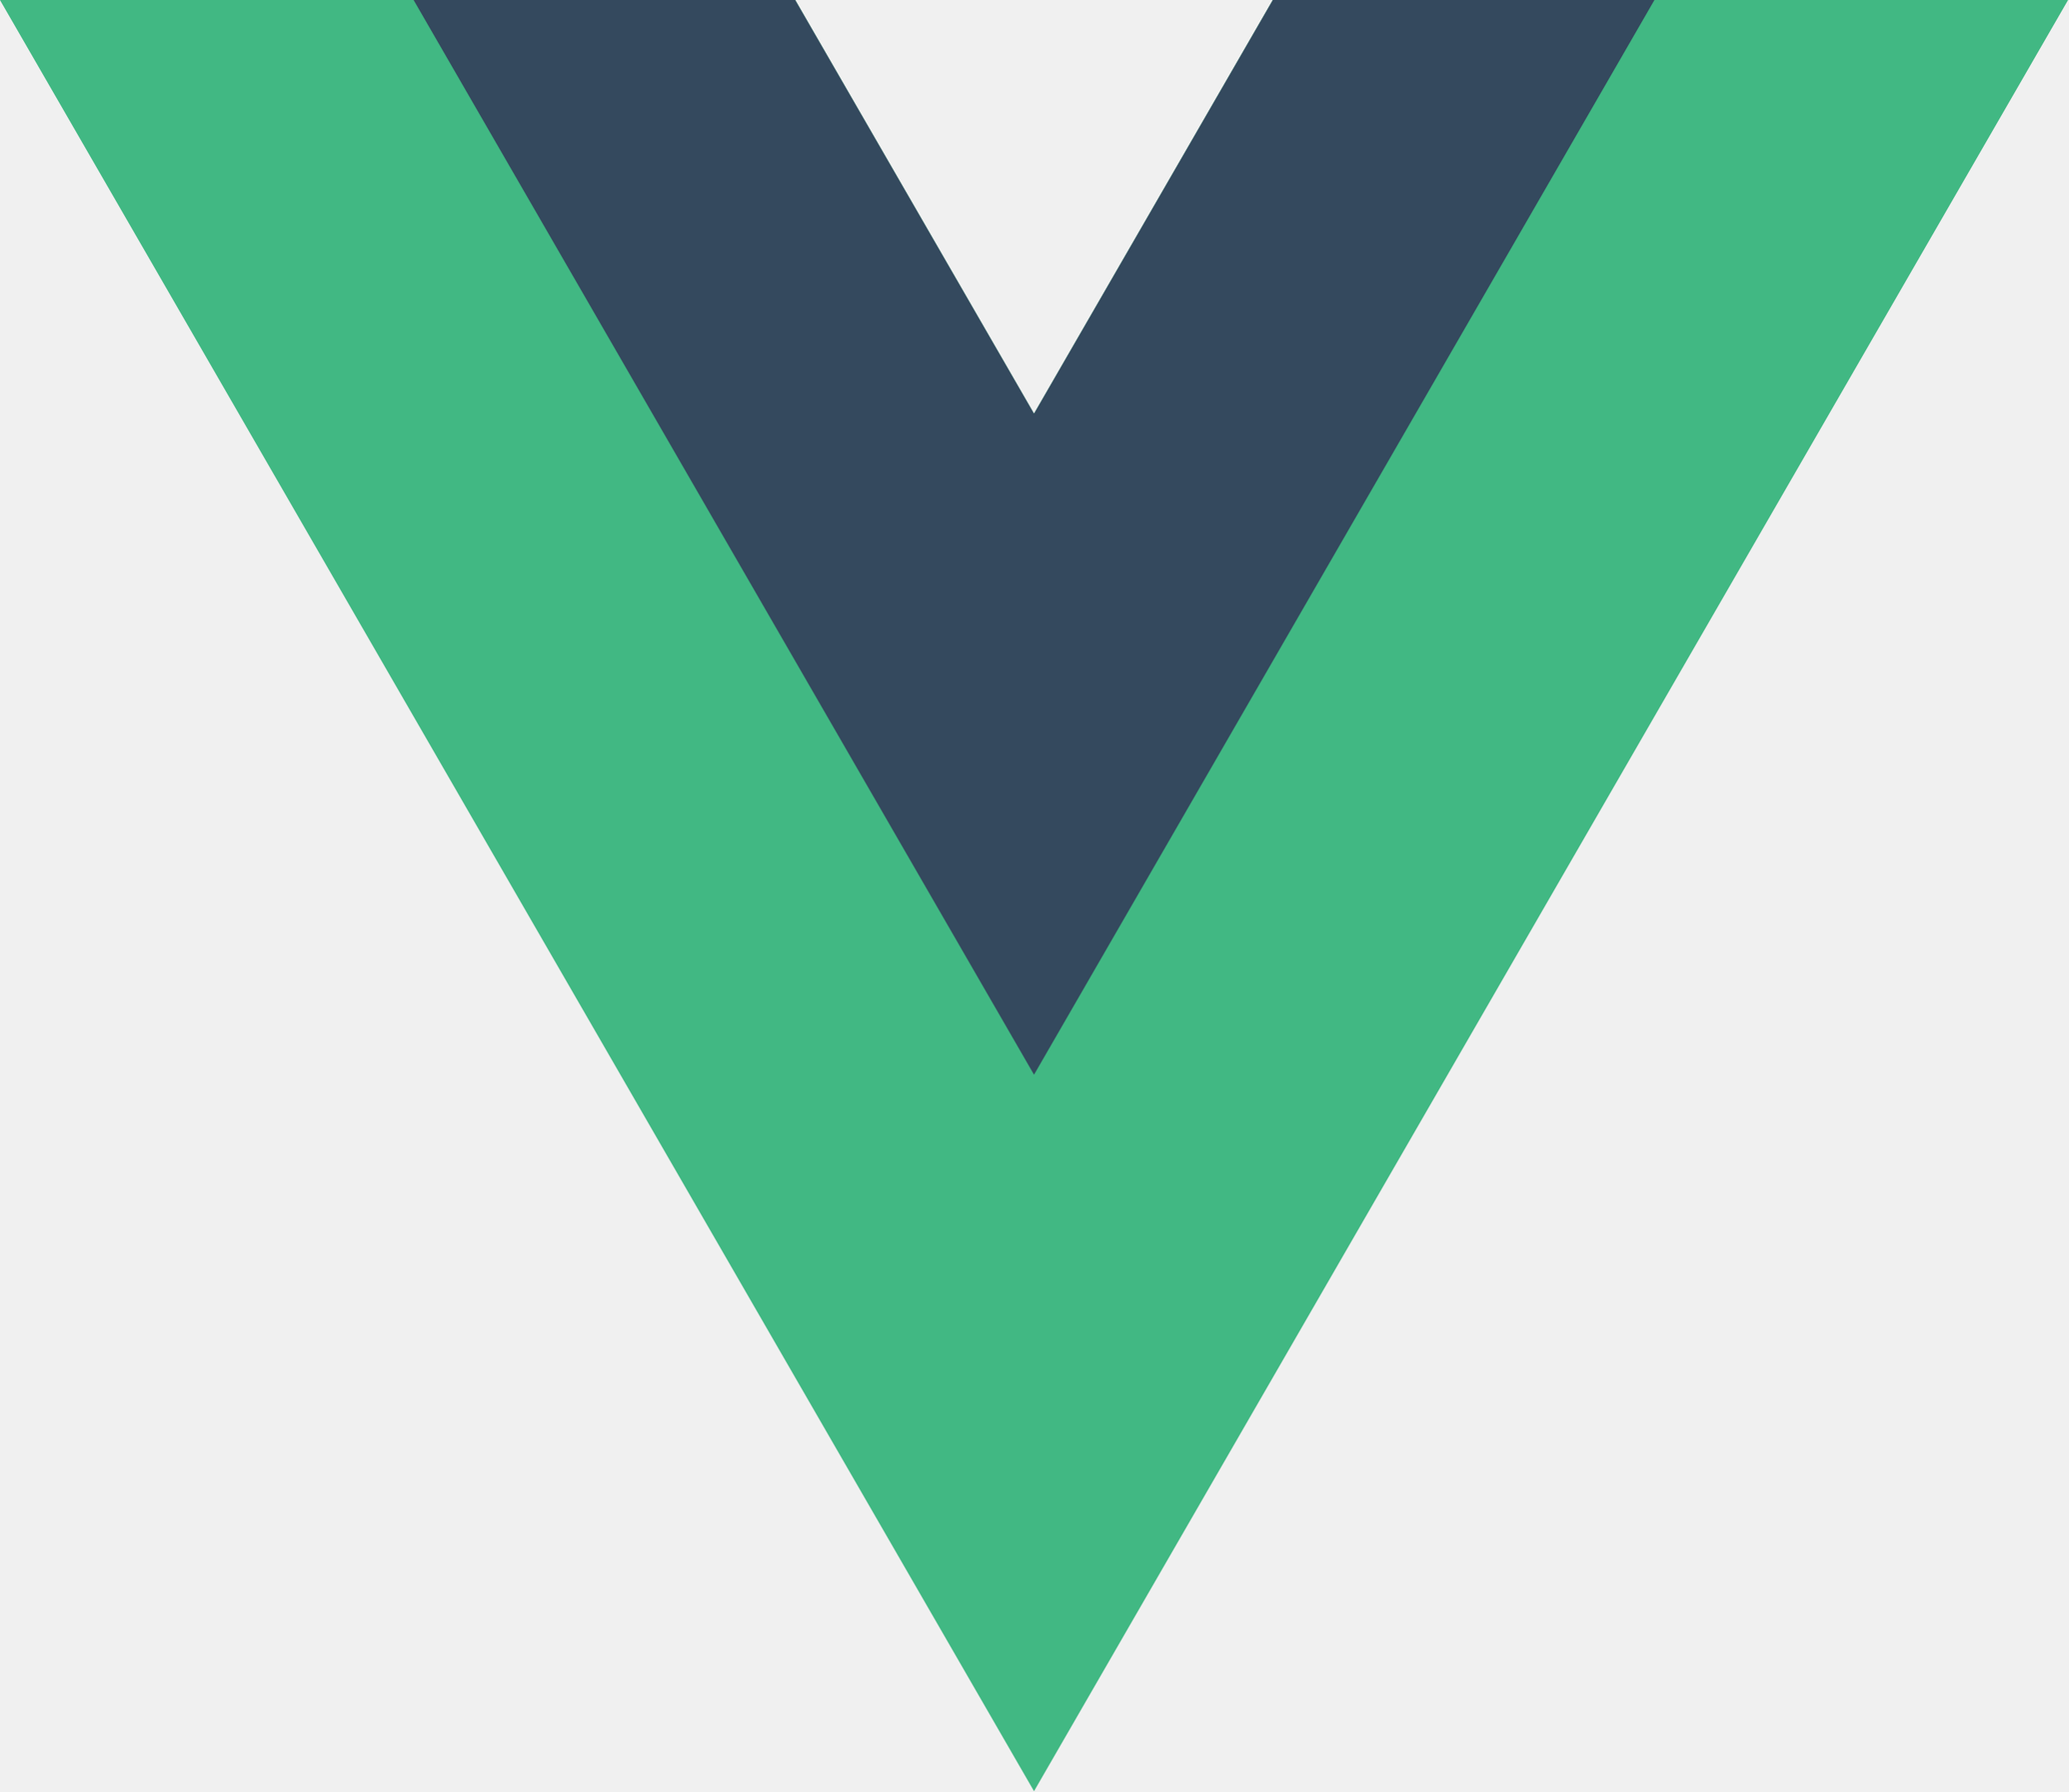
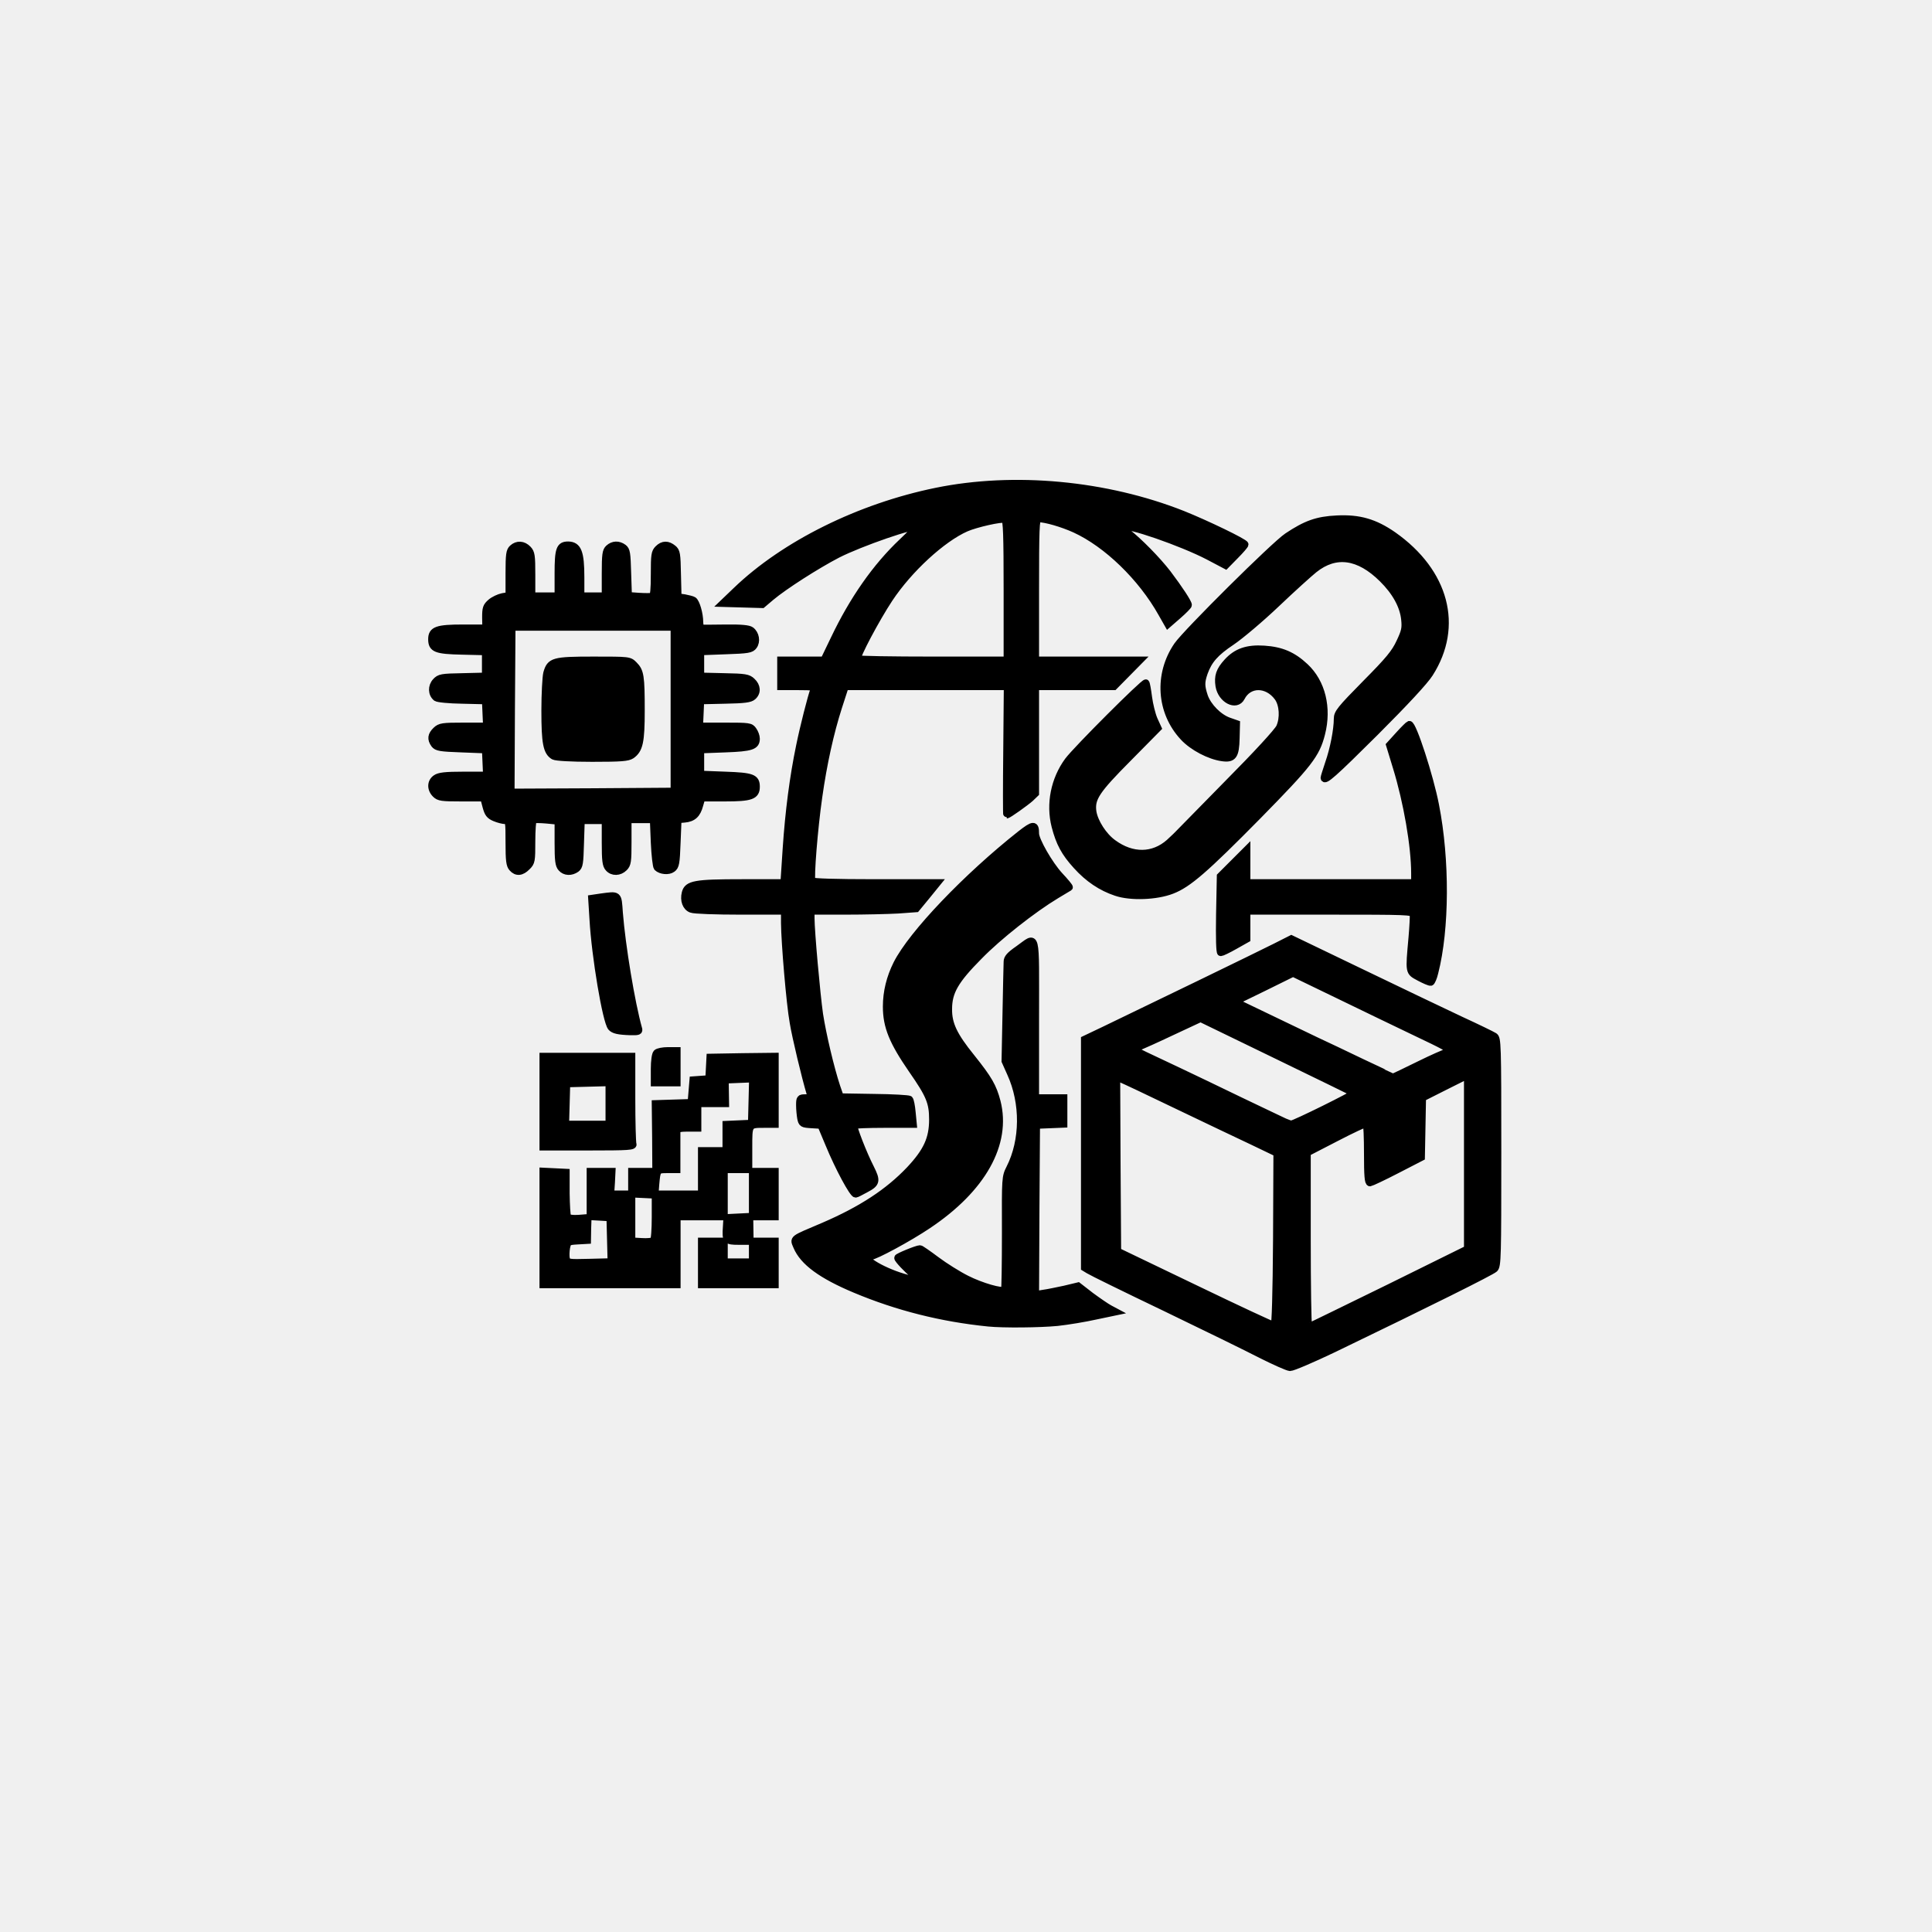
- <svg xmlns="http://www.w3.org/2000/svg" viewBox="0 0 261.76 226.69">
-   <path d="M161.096.001l-30.225 52.351L100.647.001H-.005l130.877 226.688L261.749.001z" fill="#41b883" />
-   <path d="M161.096.001l-30.225 52.351L100.647.001H52.346l78.526 136.01L209.398.001z" fill="#34495e" />
+ <svg xmlns="http://www.w3.org/2000/svg" class="img-fluid" id="outputsvg" style="transform: matrix(1, 0, 0, 1, 0, 0); transform-origin: 50% 50% 0px; cursor: move; max-height: none; transition: none;" width="1024" height="1024" viewBox="0 0 10240 10240" version="1.1">
+   <defs id="defs6145">
+     <filter id="mask-powermask-path-effect9061_inverse" style="color-interpolation-filters:sRGB" height="100" width="100" x="-50" y="-50">
+       <feColorMatrix id="mask-powermask-path-effect9061_primitive1" values="1" type="saturate" result="fbSourceGraphic" />
+       <feColorMatrix id="mask-powermask-path-effect9061_primitive2" values="-1 0 0 0 1 0 -1 0 0 1 0 0 -1 0 1 0 0 0 1 0 " in="fbSourceGraphic" />
+     </filter>
+     <filter id="mask-powermask-path-effect9187_inverse" style="color-interpolation-filters:sRGB" height="100" width="100" x="-50" y="-50">
+       <feColorMatrix id="mask-powermask-path-effect9187_primitive1" values="1" type="saturate" result="fbSourceGraphic" />
+       <feColorMatrix id="mask-powermask-path-effect9187_primitive2" values="-1 0 0 0 1 0 -1 0 0 1 0 0 -1 0 1 0 0 0 1 0 " in="fbSourceGraphic" />
+     </filter>
+     <filter id="mask-powermask-path-effect9198_inverse" style="color-interpolation-filters:sRGB" height="100" width="100" x="-50" y="-50">
+       <feColorMatrix id="mask-powermask-path-effect9198_primitive1" values="1" type="saturate" result="fbSourceGraphic" />
+       <feColorMatrix id="mask-powermask-path-effect9198_primitive2" values="-1 0 0 0 1 0 -1 0 0 1 0 0 -1 0 1 0 0 0 1 0 " in="fbSourceGraphic" />
+     </filter>
+   </defs>
+   <path id="rect8405" clip-path="none" style="display:inline;fill:#000000;stroke:#000000;stroke-width:37.795;stroke-linecap:round" d="m 5617.698,2573.039 c -223.875,-20.875 -448.375,-11.121 -654.375,30.879 -406.999,83 -804.996,279.996 -1060.996,525.996 l -70.996,68.008 104.004,2.988 105,3.008 45.996,-39.004 c 70,-59 243.992,-169.996 351.992,-225.996 121,-62 420,-165 420,-145 0,3 -33.996,37.988 -75.996,77.988 -140,132 -261.996,307 -360.996,515 l -54.004,112.012 h -114.004 -115 v 70 70 h 90.996 c 83,0 91.004,1.988 84.004,17.988 -13,34 -55,198.012 -75,297.012 -34,163 -57.996,347.988 -70.996,542.988 l -11.992,182.012 h -224.004 c -247,0 -287.004,7.004 -299.004,54.004 -10,40 3.992,75.996 31.992,85.996 14,6 131,10 260,10 h 234.004 v 62.988 c 1,105 27.996,427.012 45.996,527.012 13,79 64,291.988 90,377.988 6,19 3,22.012 -25,22.012 -29,0 -30.996,2.004 -30.996,39.004 0,21 2.996,51.984 5.996,68.984 6,29 9.012,31.004 57.012,34.004 l 50,3.008 41.992,100 c 51,124 127.012,265 142.012,265 3,0 26.984,-12.012 53.984,-27.012 57,-30 59,-42.996 25,-110.996 -38,-74 -94.988,-219.996 -87.988,-225.996 3,-3 75,-5.996 160,-5.996 h 154.004 l -6.016,-62.012 c -3,-34 -8.984,-65 -13.984,-70 -4,-4 -88.012,-9 -187.012,-10 l -180,-2.988 -19.004,-55 c -32,-97 -73.996,-274.004 -90.996,-384.004 -15,-106 -45,-438.008 -45,-508.008 v -37.988 h 183.008 c 100,0 225.004,-2.996 279.004,-5.996 l 95.996,-7.012 55.996,-67.988 55.996,-69.004 h -329.004 c -216,0 -331.996,-4 -335.996,-10 -9,-15 11.996,-279 35.996,-445 25,-177 61,-340.012 105,-477.012 l 35,-107.988 h 430 430 l -2.988,340 c -2,187 -2,340 0,340 8,0 99,-65.008 125,-88.008 l 26.992,-25.996 V 3921.906 3638.918 h 208.008 207.988 l 69.004,-70 69.004,-70 h -276.992 -277.012 v -375 c 0,-321 2,-375 15,-375 39,0 128.004,25.996 194.004,55.996 170,78 353,254.996 460,445.996 l 33.008,58.008 53.984,-47.012 c 30,-26 54.004,-51 54.004,-55 0,-13 -48,-85.988 -110,-167.988 -55,-71 -151.004,-169.008 -214.004,-218.008 -16,-12 -25.988,-25.004 -22.988,-29.004 19,-18 312.004,83.012 454.004,157.012 l 90.996,47.988 50.996,-51.992 c 28,-28 50.996,-55.004 50.996,-59.004 0,-11 -205,-110 -330,-160 -203.5,-80.5 -426.75,-131.996 -650.625,-152.871 z m 1467.637,177.871 c -104,5 -163.012,26.012 -262.012,92.012 -68,45 -534.988,508.988 -582.988,577.988 -105,153 -92.008,352.996 31.992,485.996 49,53 138.992,100.004 206.992,109.004 57,8 70.012,-10.988 72.012,-102.988 l 1.992,-77.012 -40,-14.004 c -54,-19 -111,-76.996 -130,-130.996 -18,-55 -17.996,-75 -0.996,-125 24,-67 58.996,-107 145.996,-165 46,-31 154.008,-121.992 238.008,-201.992 84,-80 174.004,-160.996 199.004,-180.996 114,-91 236.992,-74 361.992,50 70,69 111.008,144 118.008,215 5,47 0.984,63.996 -26.016,120.996 -26,56 -56.996,94.004 -180.996,219.004 -135,137 -150,155.992 -150,186.992 0,58 -19.996,161 -45.996,235 -13,39 -24.004,73.992 -24.004,76.992 0,23 48,-19 270,-240 161,-161 263.004,-270.992 289.004,-311.992 160,-251 83.992,-538.008 -193.008,-733.008 -98,-68 -179.984,-91.996 -298.984,-85.996 z m -1760,2.012 c 10,4 12.988,81.996 12.988,375.996 v 370 h -392.988 c -217,0 -397,-3.012 -400,-7.012 -10,-9 97.988,-211.988 167.988,-317.988 104,-157 280.012,-319 407.012,-375 53,-23 186,-52.996 205,-45.996 z m -2314.004,135.996 c -45,0 -53.008,21.996 -53.008,150.996 v 119.004 h -70 -70 v -113.008 c 0,-100 -2,-116 -20,-135 -25,-26 -56.992,-28 -81.992,-5 -15,14 -18.008,32.008 -18.008,133.008 v 117.988 l -35,6.016 c -19,4 -46.992,17 -61.992,30 -24,21 -27.012,31 -27.012,80 l 1.016,55.996 h -121.016 c -137,0 -165.996,10.004 -165.996,59.004 0,51 23,59.988 160,62.988 l 125,3.008 v 65 65 l -120.996,2.988 c -112,2 -123.008,4.016 -143.008,26.016 -23,25 -21.992,65 3.008,85 7,6 67.992,11.988 136.992,12.988 l 124.004,3.008 3.008,67.988 2.988,67.012 h -121.992 c -112,0 -124.996,1.992 -145.996,21.992 -26,25 -29.004,46.004 -9.004,74.004 13,17 31.008,20.004 143.008,24.004 l 127.988,5 3.008,67.988 2.988,67.012 h -122.988 c -96,0 -128.996,3.996 -145.996,15.996 -28,19 -29.012,57.004 -2.012,84.004 18,18 33.008,20 138.008,20 h 117.988 l 12.012,45.996 c 10,37 17.992,48 46.992,60 19,8 44,14.004 55,14.004 19,0 20,5.992 20,116.992 0,94 3.012,120 17.012,135 22,25 48.988,23.008 77.988,-6.992 24,-23 25,-31.004 25,-134.004 0,-60 4.008,-112 8.008,-115 4,-2 36,-2.004 70,0.996 l 61.992,5.996 v 115 c 0,93 3.012,119.004 17.012,134.004 19,22 51.984,23.004 78.984,4.004 17,-13 19.012,-29 22.012,-135 l 4.004,-120.996 h 63.984 64.004 v 116.992 c 0,94 3.012,120 17.012,135 21,24 57.988,23.008 82.988,-1.992 18,-18 20,-33.012 20,-137.012 V 4343.918 h 68.008 66.992 l 5,121.992 c 3,67 10,126.012 15,132.012 19,18 60,21.992 80,6.992 18,-13 21,-29.008 25,-138.008 l 5,-122.988 35,-3.008 c 45,-4 67,-25.004 80,-74.004 l 10.996,-37.988 h 122.012 c 139,0 166.992,-10.004 166.992,-59.004 0,-48 -21.004,-55.996 -164.004,-60.996 l -130.996,-5 v -65 -65 l 130.996,-5 c 139,-5 164.004,-14.004 164.004,-54.004 0,-12 -6.996,-32.004 -15.996,-44.004 -14,-21 -22,-21.992 -150,-21.992 h -135 l 3.008,-67.012 2.988,-67.988 130,-3.008 c 102,-2 133.012,-6.004 147.012,-19.004 25,-22 23,-54.996 -5,-80.996 -20,-19 -36.012,-22.004 -147.012,-24.004 l -125,-2.988 v -65 -65 l 133.008,-5 c 119,-4 134.988,-7 147.988,-25 18,-24 11.016,-64.008 -13.984,-83.008 -12,-9 -51.012,-12.992 -132.012,-11.992 -63,1 -120.992,0.996 -126.992,0.996 -8,-1 -13.008,-15.008 -13.008,-33.008 0,-43 -17.988,-105 -32.988,-115 -6,-4 -27.012,-8.988 -47.012,-12.988 l -35,-5 -2.988,-120 c -2,-108 -4.008,-122.012 -23.008,-137.012 -28,-23 -54.004,-22.988 -79.004,2.012 -18,18 -20,33.004 -20,134.004 0,82 -2.992,114.988 -11.992,117.988 -7,2 -39,2 -70,0 l -55.996,-4.004 -4.004,-120 c -3,-105 -5.012,-120.984 -22.012,-133.984 -26,-19 -54.988,-18.012 -77.988,2.988 -15,14 -18.008,32 -18.008,135 v 118.008 h -65 -65 v -99.004 c 0,-133 -14.992,-169.996 -66.992,-170.996 z m -298.008,435 h 430 430 v 435 435 l -432.988,2.988 -432.012,2.012 2.012,-437.012 z m 3987.012,116.992 c -90,-6 -147.016,14.008 -196.016,68.008 -41,45 -50.988,75.992 -42.988,126.992 12,72 90.988,112.996 117.988,60.996 39,-77 137.008,-76.996 193.008,-0.996 28,38 32,111.004 10,159.004 -11,23 -121.004,142.992 -274.004,296.992 -140,143 -257,262 -260,265 -3,4 -25.996,26.004 -50.996,49.004 -85,75 -195.992,77.008 -296.992,3.008 -52,-37 -99.008,-110.996 -108.008,-165.996 -10,-72 17.004,-113.016 189.004,-286.016 l 155.996,-157.988 -20.996,-45.996 c -11,-26 -24.004,-79.012 -29.004,-117.012 -5,-39 -11.004,-72.996 -14.004,-75.996 -8,-7 -367.992,352.992 -411.992,411.992 -73,99 -99.004,229.012 -69.004,347.012 23,89 51.008,141.004 113.008,209.004 62,69 131.996,115.992 210.996,141.992 77,26 213,21.004 295,-10.996 86,-33 174.992,-109.996 456.992,-395.996 270,-275 307.996,-324.004 335.996,-434.004 35,-137 2.008,-272 -86.992,-355 -65,-61 -125.992,-87.008 -216.992,-93.008 z m -3554.004,58.008 c -213,0 -230.008,5.004 -248.008,69.004 -5,20 -10,108.984 -10,198.984 0,171 9.012,219.016 47.012,241.016 11,6 89.988,10.996 202.988,10.996 156,0 189.004,-2.996 209.004,-15.996 42,-30 50.996,-71.012 50.996,-237.012 0,-182 -3.988,-207.992 -37.988,-241.992 -25,-25 -25.004,-25 -214.004,-25 z m 4322.988,340.996 c -3,1 -28,25 -55,55 l -48.984,54.004 35.996,117.988 c 56,182 96.992,417.012 96.992,562.012 v 50 h -445 -445 v -87.012 -87.988 l -70,70 -70,70 -4.004,202.988 c -2,125 0.02,202.012 6.016,202.012 5,0 38.984,-15.996 73.984,-35.996 l 64.004,-36.016 v -73.984 -74.004 h 439.004 c 409,0 440.008,0.992 443.008,16.992 2,10 -1.016,65.008 -6.016,123.008 -17,190 -17.996,180.992 39.004,211.992 28,15 54,26 60,25 5,-2 14.996,-24.996 20.996,-50.996 59,-230 61.004,-596.992 4.004,-886.992 -29,-151 -120.004,-431.008 -139.004,-428.008 z m -1995,540.508 c -11.25,0.5 -31,13.988 -65,40.488 -285.999,226 -574.996,528.008 -655.996,688.008 -36,72 -55,147.996 -55,225.996 0,106 33,186.004 135,334.004 94,135 110,174 110,265 0,102 -30.992,168.996 -121.992,265.996 -113,119 -255.012,212.004 -457.012,299.004 -170,72 -158.996,63.988 -140.996,107.988 34,81 130.004,152.012 309.004,227.012 224,94 457.996,152.988 705.996,177.988 79,8 273.996,6.012 365.996,-2.988 55,-6 146.004,-21.004 204.004,-34.004 l 105,-21.992 -31.992,-17.012 c -17,-9 -62,-39.988 -100,-67.988 l -67.012,-52.012 -70.996,17.012 c -38,8 -88.988,18.992 -112.988,21.992 l -42.012,6.992 2.012,-448.984 2.988,-449.004 73.008,-3.008 71.992,-2.988 v -69.004 -70 h -75 -75 v -420.996 c 0,-478 10.004,-438.012 -90.996,-367.012 -46,32 -59.004,47.012 -59.004,67.012 -1,14 -2.996,138.996 -5.996,275.996 l -5,250 29.004,65 c 72,158 69.996,355.992 -4.004,501.992 -24,48 -24.008,49.004 -23.008,344.004 0,162 -2,297.992 -5,301.992 -13,13 -123.996,-18.988 -200.996,-57.988 -44,-22 -116,-67 -160,-100 -44,-33 -82.992,-60 -86.992,-60 -16,0 -118.008,41.988 -118.008,47.988 0,9 51.996,64.016 85.996,91.016 15,12 24.016,23.992 21.016,26.992 -3,4 -39.004,-3.996 -79.004,-15.996 -121,-36 -237.012,-110 -172.012,-110 23,0 203.004,-97 304.004,-165 289,-193 422.996,-432 365.996,-655 -21,-80 -43.996,-120 -135.996,-235 -93,-115 -121.996,-175.996 -120.996,-255.996 0,-91 34.996,-152.004 160.996,-279.004 104,-107 287.996,-251 410.996,-325 35,-21 66.008,-39.996 68.008,-40.996 2,-2 -20.992,-30.008 -51.992,-63.008 -54,-59 -127.012,-185.992 -127.012,-221.992 0,-25.5 -2.754,-38 -14.004,-37.5 z m -2207.734,373.496 c -11.75,-9.75 -34.762,-5.504 -83.262,0.996 l -46.992,6.992 6.992,111.016 c 11,196 68.996,539.992 95.996,571.992 13,15 38.012,21.008 102.012,23.008 42,1 47.988,-1.016 42.988,-16.016 -38,-136 -87.992,-437 -101.992,-615 -3.5,-49.5 -3.992,-73.238 -15.742,-82.988 z m 3577.734,221.992 -85,43.008 c -81,41 -686.988,334.996 -907.988,440.996 l -103.008,49.004 v 605 605 l 23.008,14.004 c 12,8 192.992,96.992 401.992,196.992 209,101 439,213 510,250 72,36 141.004,67.008 154.004,68.008 14,0 117,-44.008 230,-98.008 510,-246 837.004,-409 854.004,-425 16,-16 16.992,-59.005 16.992,-619.004 0,-582.999 -1.004,-603.004 -19.004,-614.004 -11,-7 -90.988,-45.996 -177.988,-85.996 -87,-41 -324.012,-153.992 -527.012,-251.992 z m 9.004,182.012 240,115.996 c 132,64 312,150.988 400,192.988 170,81 185,89.008 185,103.008 0,5 -5.992,9.004 -11.992,9.004 -7,0 -72.996,29 -145.996,65 -73,36 -134,65 -135,65 -1,0 -76.012,-35.008 -167.012,-78.008 -91,-44 -199,-95.004 -240,-114.004 -41,-20 -156.004,-74.992 -254.004,-121.992 l -178.984,-85.996 153.984,-75 z m -490,240 404.004,195.996 c 223,108 407.004,198 409.004,200 6,5 -317.012,165.004 -332.012,164.004 -6,0 -21.996,-6.012 -35.996,-12.012 -14,-6 -119,-56.992 -235,-111.992 -115,-56 -262,-125.996 -325,-155.996 -63,-30 -144,-68 -180,-85 l -65,-32.012 30,-10.996 c 17,-7 98,-42.992 180,-81.992 z m -2822.988,170.996 c -26,0 -53,4.992 -60,11.992 -7,7 -12.012,42 -12.012,85 v 73.008 h 60 60 v -85 -85 z m -662.012,30 v 240 240 h 240.996 c 216,0 241,-1.996 235,-15.996 -3,-9 -5.996,-117 -5.996,-240 V 5598.918 h -235 z m 1230,0 -171.992,1.992 -173.008,3.008 -2.988,56.992 -3.008,57.012 -41.992,2.988 -42.012,3.008 -5,60 -5,60 -95,2.988 -95,3.008 2.012,179.004 0.996,180 h -64.004 -64.004 v 60 59.004 l 63.008,2.988 61.992,3.008 v 116.992 c 0,66 -4,121 -10,125 -5,4 -33.992,7 -61.992,5 l -53.008,-2.988 v -125 -124.004 h -55.996 -55.996 l 4.004,-60 2.988,-60 h -56.992 -58.008 v 119.004 120 l 53.008,2.988 51.992,3.008 3.008,116.992 2.988,117.012 -115.996,2.988 c -113,3 -115.992,2 -121.992,-20 -3,-12 -2.004,-37.992 0.996,-56.992 7,-33 8.004,-34.012 59.004,-37.012 l 51.992,-2.988 0.996,-60 2.012,-60 -50,4.004 c -32,2 -53.008,-1.004 -58.008,-9.004 -4,-6 -6.988,-62.008 -7.988,-123.008 V 6213.918 l -61.016,-3.008 -60.996,-2.988 v 300.996 300 h 355 355 v -180 -180 h 125 125 v -125 -125 h 65 65 v -114.004 c 0,-129 -2.004,-125.996 85.996,-125.996 h 54.004 v -180 z m 3670,100 v 460.996 460 l -415,205 c -229,112 -417.004,204.004 -419.004,204.004 -1,0 -5.984,-3.012 -8.984,-7.012 -4,-3 -7.012,-209.985 -7.012,-458.984 v -453.008 l 153.008,-79.004 c 83,-43 155,-77 160,-75 4,2 6.992,74.004 6.992,159.004 0,117 3.008,154.004 13.008,154.004 6,-1 70.992,-31.008 141.992,-68.008 l 130,-66.992 3.008,-158.008 2.988,-156.992 119.004,-60 z m -1860,10 22.012,9.004 c 13,5 146.988,67.996 297.988,140.996 151,72 332.008,158.992 403.008,191.992 l 126.992,60.996 -1.992,455 c -2,293 -7.008,456.008 -13.008,458.008 -5,1 -194,-86.996 -420,-195.996 l -410,-197.012 -2.988,-460.996 z m -1929.004,9.004 -2.988,117.988 -3.008,118.008 -66.992,2.988 -68.008,3.008 v 69.004 70 h -65 -65 v 115 115 h -124.004 -122.988 l 4.004,-52.012 c 7,-78 6.992,-77.988 61.992,-77.988 h 50 v -97.012 -110 c 1,-9 18.996,-12.988 55.996,-12.988 h 55 v -65 -65 h 73.008 74.004 l -1.016,-62.012 -0.996,-62.988 73.008,-3.008 z m -760.996,20 v 110.996 110 h -115 -115.996 l 3.008,-107.012 2.988,-107.988 113.008,-3.008 z m 760,470.996 v 120 120 h 60 60 v -120 -120 h -60 z m -15,239.004 -60,2.988 -60,3.008 -2.988,49.004 c -5,72 -1.004,75.996 65.996,75.996 h 59.004 l -1.016,-65 z m -255,130.996 v 115 115 h 195 195 v -115 -115 h -60 -60 v 55 55 h -75 -75 v -55 -55 h -60 z" />
+   <g id="g8403" transform="translate(-17012.712,-786.1371)" style="display:inline;fill:#ffffff;fill-opacity:1" clip-path="none" />
</svg>
